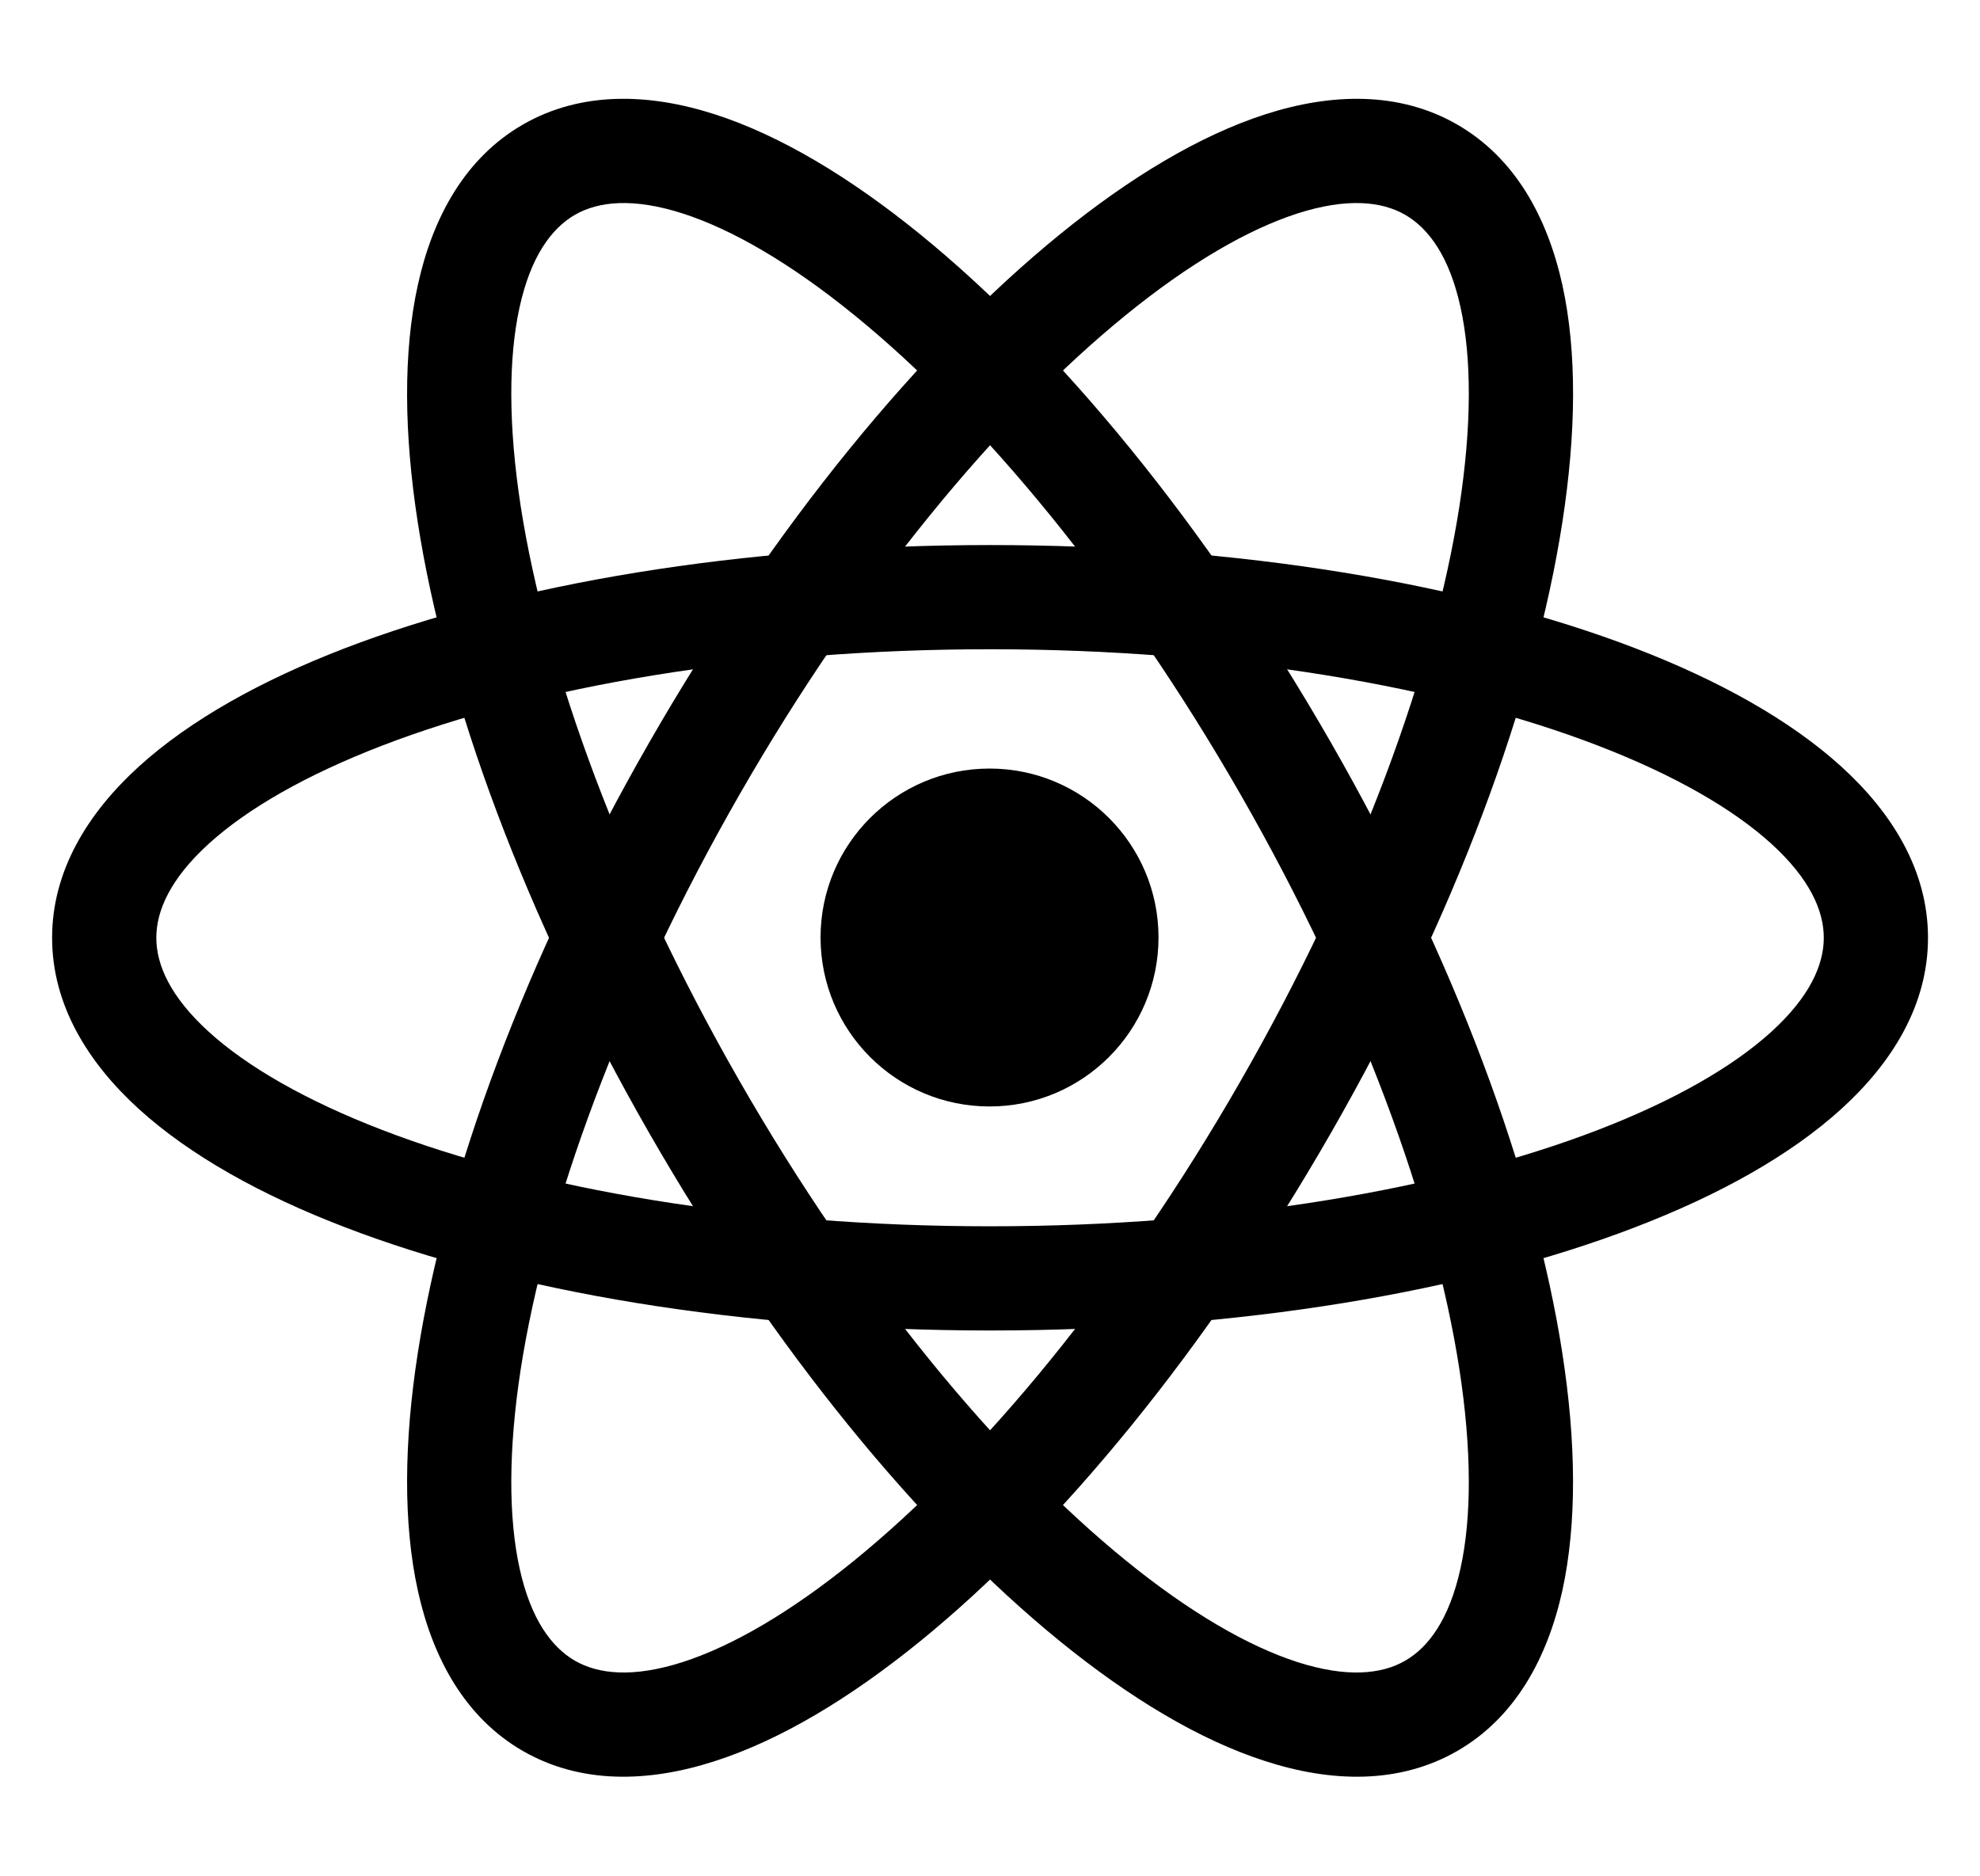
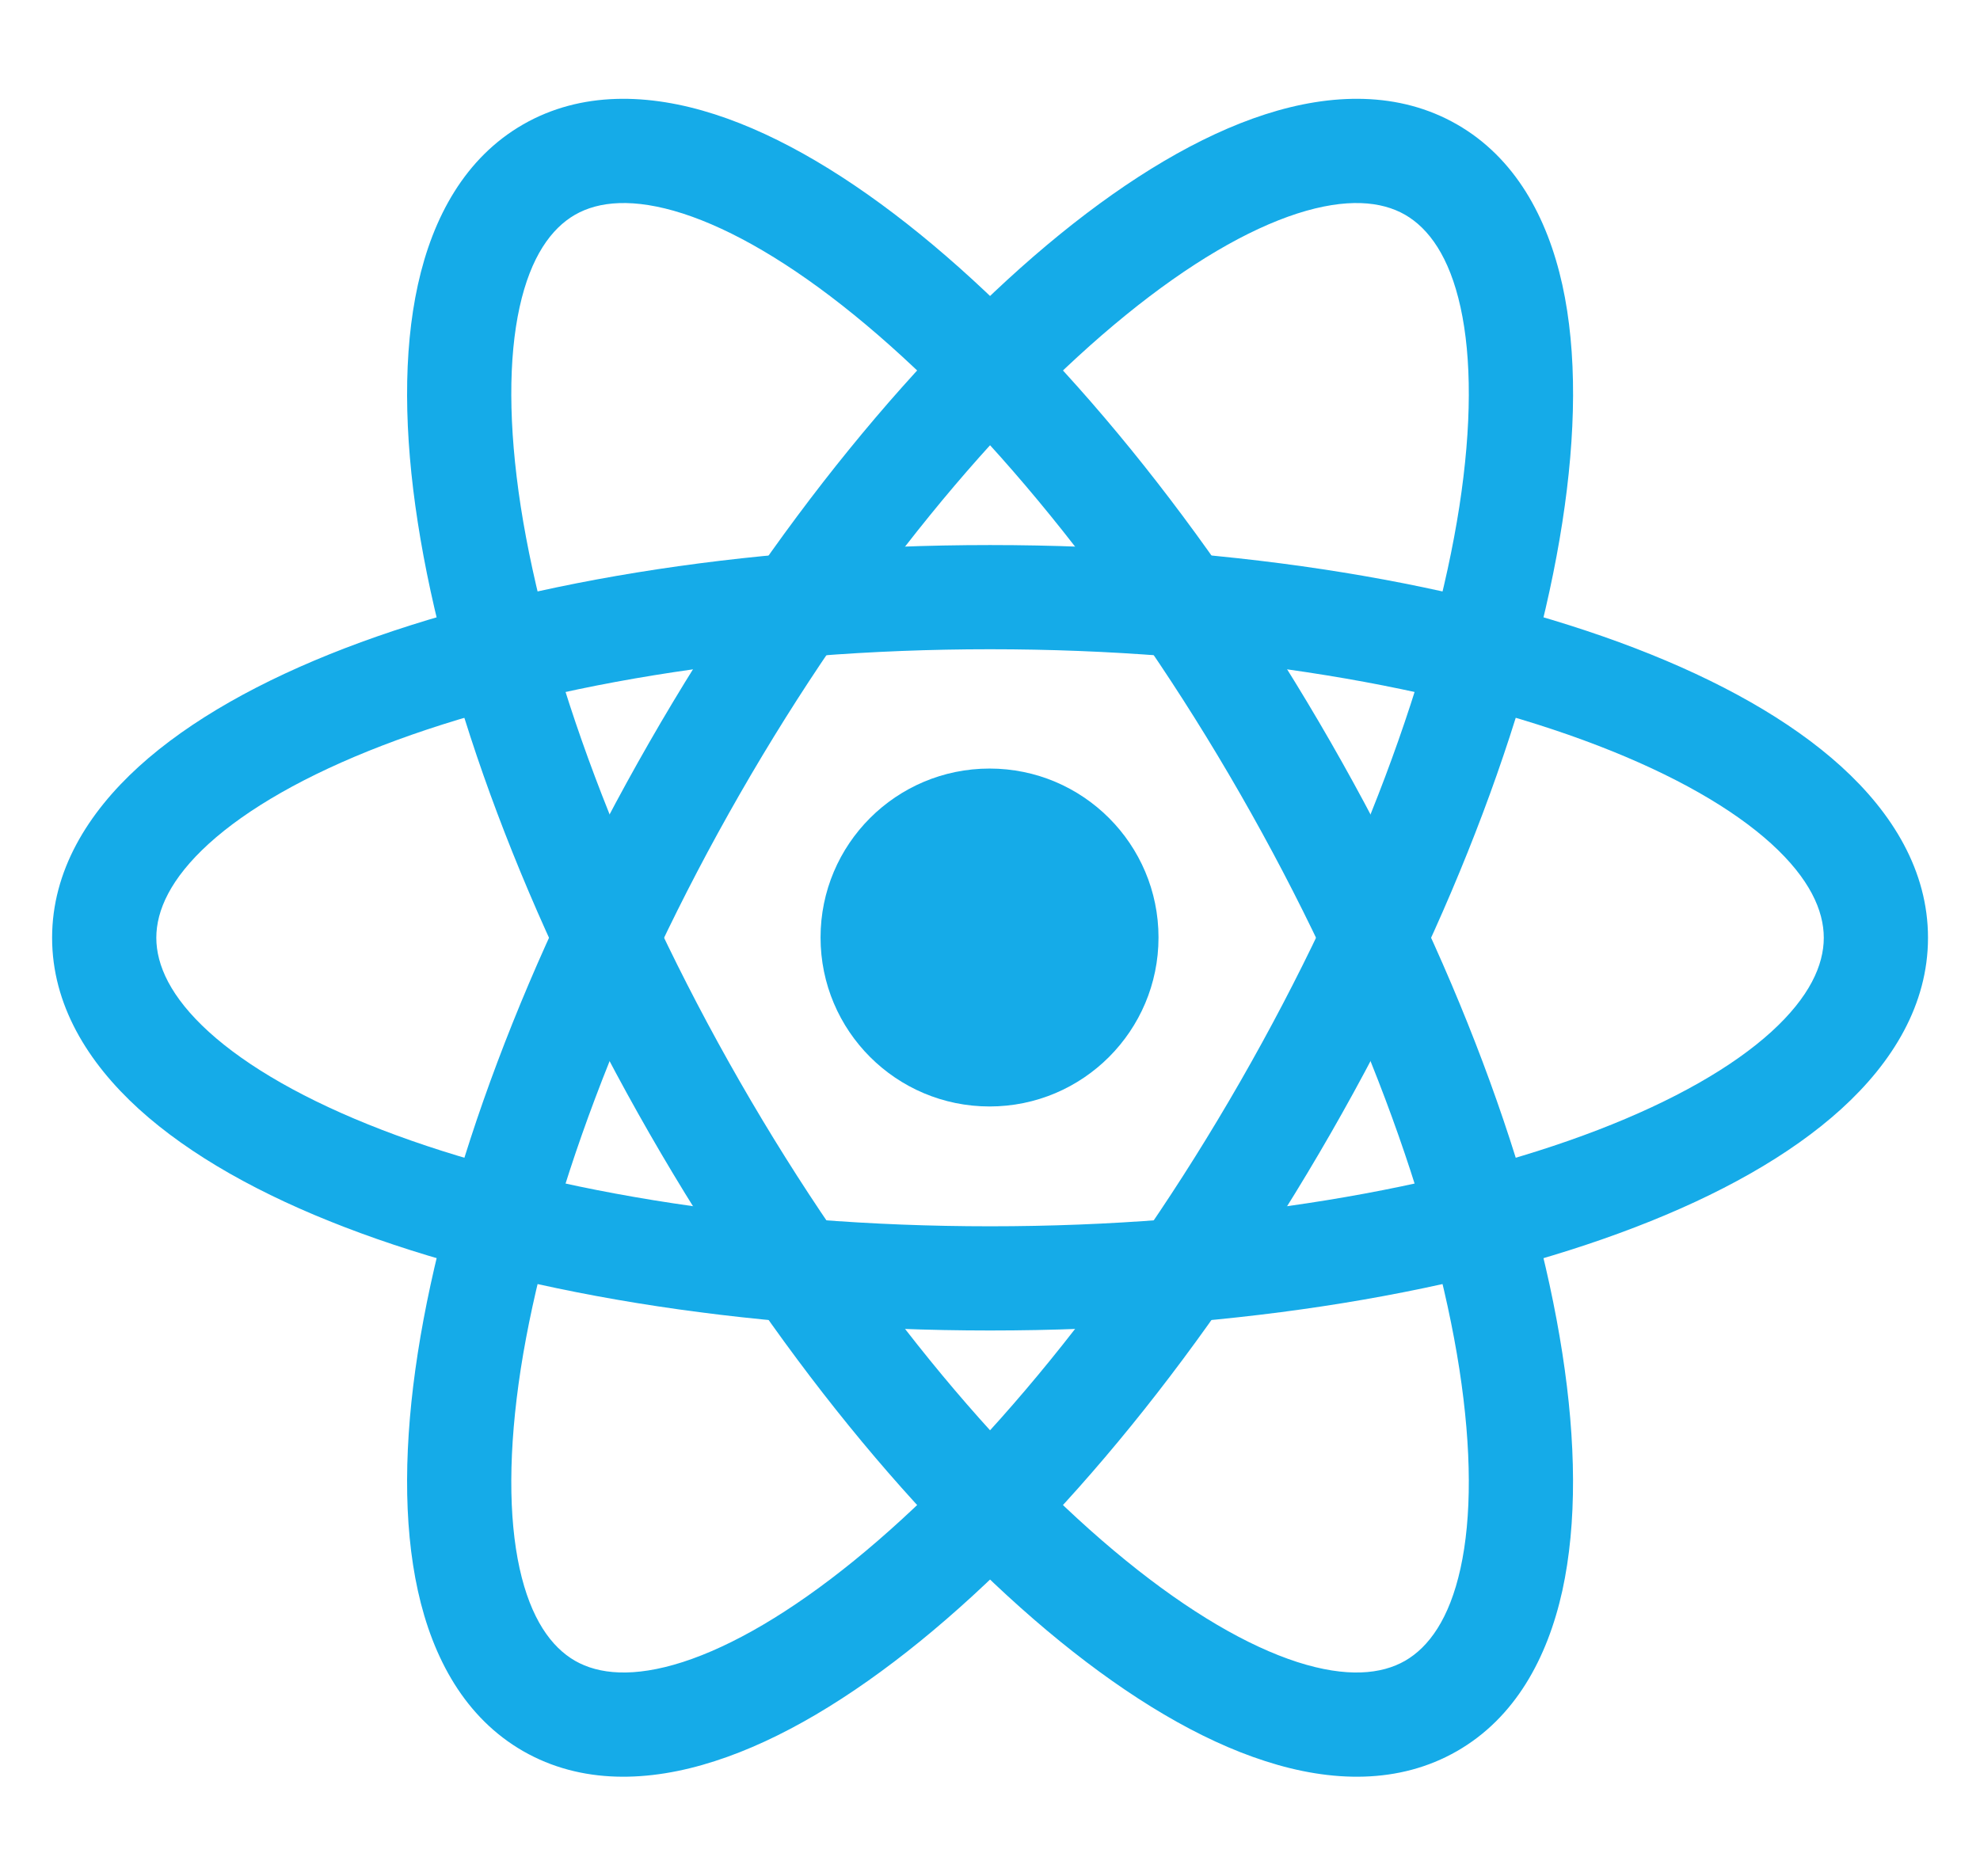
- <svg xmlns="http://www.w3.org/2000/svg" class="text-cyan-500 dark:text-cyan-400" width="19" height="18" viewBox="0 0 19 18" fill="none">
-   <path fill-rule="evenodd" clip-rule="evenodd" d="M10.803 3.024C9.583 4.016 8.245 5.625 7.099 7.621C5.953 9.618 5.239 11.585 4.997 13.139C4.877 13.918 4.879 14.566 4.986 15.052C5.093 15.538 5.291 15.808 5.518 15.939C5.745 16.069 6.078 16.103 6.552 15.951C7.026 15.798 7.587 15.473 8.198 14.976C9.418 13.984 10.757 12.375 11.902 10.379C13.048 8.382 13.763 6.415 14.004 4.861C14.124 4.082 14.122 3.434 14.015 2.948C13.908 2.462 13.71 2.192 13.483 2.061C13.256 1.931 12.923 1.897 12.449 2.049C11.975 2.202 11.414 2.527 10.803 3.024ZM12.142 1.097C12.775 0.893 13.425 0.875 13.981 1.194C14.537 1.513 14.848 2.083 14.992 2.733C15.135 3.382 15.124 4.164 14.992 5.014C14.728 6.718 13.961 8.801 12.77 10.876C11.579 12.951 10.166 14.665 8.829 15.752C8.162 16.294 7.492 16.699 6.859 16.902C6.226 17.107 5.576 17.125 5.02 16.806C4.465 16.487 4.153 15.917 4.01 15.267C3.867 14.618 3.877 13.836 4.009 12.986C4.274 11.282 5.04 9.199 6.231 7.124C7.422 5.048 8.835 3.335 10.172 2.248C10.839 1.706 11.509 1.301 12.142 1.097Z" fill="currentColor" />
-   <path fill-rule="evenodd" clip-rule="evenodd" d="M8.198 3.024C9.418 4.016 10.757 5.625 11.902 7.621C13.048 9.618 13.763 11.585 14.004 13.139C14.124 13.918 14.122 14.566 14.015 15.052C13.908 15.538 13.71 15.808 13.483 15.939C13.256 16.069 12.923 16.103 12.449 15.951C11.975 15.798 11.414 15.473 10.803 14.976C9.583 13.984 8.245 12.375 7.099 10.379C5.953 8.382 5.239 6.415 4.997 4.861C4.877 4.082 4.879 3.434 4.986 2.948C5.093 2.462 5.291 2.192 5.518 2.061C5.745 1.931 6.078 1.897 6.552 2.049C7.026 2.202 7.587 2.527 8.198 3.024ZM6.859 1.097C6.226 0.893 5.576 0.875 5.02 1.194C4.465 1.513 4.153 2.083 4.01 2.733C3.867 3.382 3.877 4.164 4.009 5.014C4.273 6.718 5.04 8.801 6.231 10.876C7.422 12.951 8.835 14.665 10.172 15.752C10.839 16.294 11.509 16.699 12.142 16.902C12.775 17.107 13.425 17.125 13.981 16.806C14.537 16.487 14.848 15.917 14.992 15.267C15.134 14.618 15.124 13.836 14.992 12.986C14.728 11.282 13.961 9.199 12.77 7.124C11.579 5.048 10.166 3.335 8.829 2.248C8.162 1.706 7.492 1.301 6.859 1.097Z" fill="currentColor" />
-   <path fill-rule="evenodd" clip-rule="evenodd" d="M15.332 10.845C13.864 11.41 11.803 11.769 9.501 11.769C7.199 11.769 5.137 11.41 3.669 10.845C2.934 10.562 2.373 10.238 2.004 9.903C1.636 9.568 1.5 9.262 1.5 9C1.5 8.738 1.636 8.432 2.004 8.097C2.373 7.762 2.934 7.438 3.669 7.155C5.137 6.59 7.199 6.231 9.501 6.231C11.803 6.231 13.864 6.59 15.332 7.155C16.067 7.438 16.628 7.762 16.997 8.097C17.365 8.432 17.501 8.738 17.501 9C17.501 9.262 17.365 9.568 16.997 9.903C16.628 10.238 16.067 10.562 15.332 10.845ZM17.669 10.643C18.162 10.195 18.501 9.641 18.501 9C18.501 8.359 18.162 7.805 17.669 7.357C17.177 6.91 16.494 6.53 15.691 6.221C14.082 5.603 11.893 5.231 9.501 5.231C7.108 5.231 4.919 5.603 3.31 6.221C2.507 6.53 1.824 6.91 1.332 7.357C0.84 7.805 0.5 8.359 0.5 9C0.5 9.641 0.84 10.195 1.332 10.643C1.824 11.09 2.507 11.47 3.31 11.778C4.919 12.397 7.108 12.769 9.501 12.769C11.893 12.769 14.082 12.397 15.691 11.778C16.494 11.47 17.177 11.09 17.669 10.643Z" fill="currentColor" />
-   <path d="M11.117 8.997C11.117 9.893 10.391 10.619 9.496 10.619C8.6 10.619 7.874 9.893 7.874 8.997C7.874 8.102 8.6 7.376 9.496 7.376C10.391 7.376 11.117 8.102 11.117 8.997Z" fill="currentColor" />
+ <svg xmlns="http://www.w3.org/2000/svg" width="19" height="18" viewBox="0 0 19 18" fill="none">
+   <path fill-rule="evenodd" clip-rule="evenodd" d="M10.803 3.024C9.583 4.016 8.245 5.625 7.099 7.621C5.953 9.618 5.239 11.585 4.997 13.139C4.877 13.918 4.879 14.566 4.986 15.052C5.093 15.538 5.291 15.808 5.518 15.939C5.745 16.069 6.078 16.103 6.552 15.951C7.026 15.798 7.587 15.473 8.198 14.976C9.418 13.984 10.757 12.375 11.902 10.379C13.048 8.382 13.763 6.415 14.004 4.861C14.124 4.082 14.122 3.434 14.015 2.948C13.908 2.462 13.71 2.192 13.483 2.061C13.256 1.931 12.923 1.897 12.449 2.049C11.975 2.202 11.414 2.527 10.803 3.024ZM12.142 1.097C12.775 0.893 13.425 0.875 13.981 1.194C14.537 1.513 14.848 2.083 14.992 2.733C15.135 3.382 15.124 4.164 14.992 5.014C14.728 6.718 13.961 8.801 12.77 10.876C11.579 12.951 10.166 14.665 8.829 15.752C8.162 16.294 7.492 16.699 6.859 16.902C6.226 17.107 5.576 17.125 5.02 16.806C4.465 16.487 4.153 15.917 4.01 15.267C3.867 14.618 3.877 13.836 4.009 12.986C4.274 11.282 5.04 9.199 6.231 7.124C7.422 5.048 8.835 3.335 10.172 2.248C10.839 1.706 11.509 1.301 12.142 1.097Z" fill="#15ABE8" />
+   <path fill-rule="evenodd" clip-rule="evenodd" d="M8.198 3.024C9.418 4.016 10.757 5.625 11.902 7.621C13.048 9.618 13.763 11.585 14.004 13.139C14.124 13.918 14.122 14.566 14.015 15.052C13.908 15.538 13.71 15.808 13.483 15.939C13.256 16.069 12.923 16.103 12.449 15.951C11.975 15.798 11.414 15.473 10.803 14.976C9.583 13.984 8.245 12.375 7.099 10.379C5.953 8.382 5.239 6.415 4.997 4.861C4.877 4.082 4.879 3.434 4.986 2.948C5.093 2.462 5.291 2.192 5.518 2.061C5.745 1.931 6.078 1.897 6.552 2.049C7.026 2.202 7.587 2.527 8.198 3.024ZM6.859 1.097C6.226 0.893 5.576 0.875 5.02 1.194C4.465 1.513 4.153 2.083 4.01 2.733C3.867 3.382 3.877 4.164 4.009 5.014C4.273 6.718 5.04 8.801 6.231 10.876C7.422 12.951 8.835 14.665 10.172 15.752C10.839 16.294 11.509 16.699 12.142 16.902C12.775 17.107 13.425 17.125 13.981 16.806C14.537 16.487 14.848 15.917 14.992 15.267C15.134 14.618 15.124 13.836 14.992 12.986C14.728 11.282 13.961 9.199 12.77 7.124C11.579 5.048 10.166 3.335 8.829 2.248C8.162 1.706 7.492 1.301 6.859 1.097Z" fill="#15ABE8" />
+   <path fill-rule="evenodd" clip-rule="evenodd" d="M15.332 10.845C13.864 11.41 11.803 11.769 9.501 11.769C7.199 11.769 5.137 11.41 3.669 10.845C2.934 10.562 2.373 10.238 2.004 9.903C1.636 9.568 1.5 9.262 1.5 9C1.5 8.738 1.636 8.432 2.004 8.097C2.373 7.762 2.934 7.438 3.669 7.155C5.137 6.59 7.199 6.231 9.501 6.231C11.803 6.231 13.864 6.59 15.332 7.155C16.067 7.438 16.628 7.762 16.997 8.097C17.365 8.432 17.501 8.738 17.501 9C17.501 9.262 17.365 9.568 16.997 9.903C16.628 10.238 16.067 10.562 15.332 10.845ZM17.669 10.643C18.162 10.195 18.501 9.641 18.501 9C18.501 8.359 18.162 7.805 17.669 7.357C17.177 6.91 16.494 6.53 15.691 6.221C14.082 5.603 11.893 5.231 9.501 5.231C7.108 5.231 4.919 5.603 3.31 6.221C2.507 6.53 1.824 6.91 1.332 7.357C0.84 7.805 0.5 8.359 0.5 9C0.5 9.641 0.84 10.195 1.332 10.643C1.824 11.09 2.507 11.47 3.31 11.778C4.919 12.397 7.108 12.769 9.501 12.769C11.893 12.769 14.082 12.397 15.691 11.778C16.494 11.47 17.177 11.09 17.669 10.643Z" fill="#15ABE8" />
+   <path d="M11.117 8.997C11.117 9.893 10.391 10.619 9.496 10.619C8.6 10.619 7.874 9.893 7.874 8.997C7.874 8.102 8.6 7.376 9.496 7.376C10.391 7.376 11.117 8.102 11.117 8.997Z" fill="#15ABE8" />
</svg>
